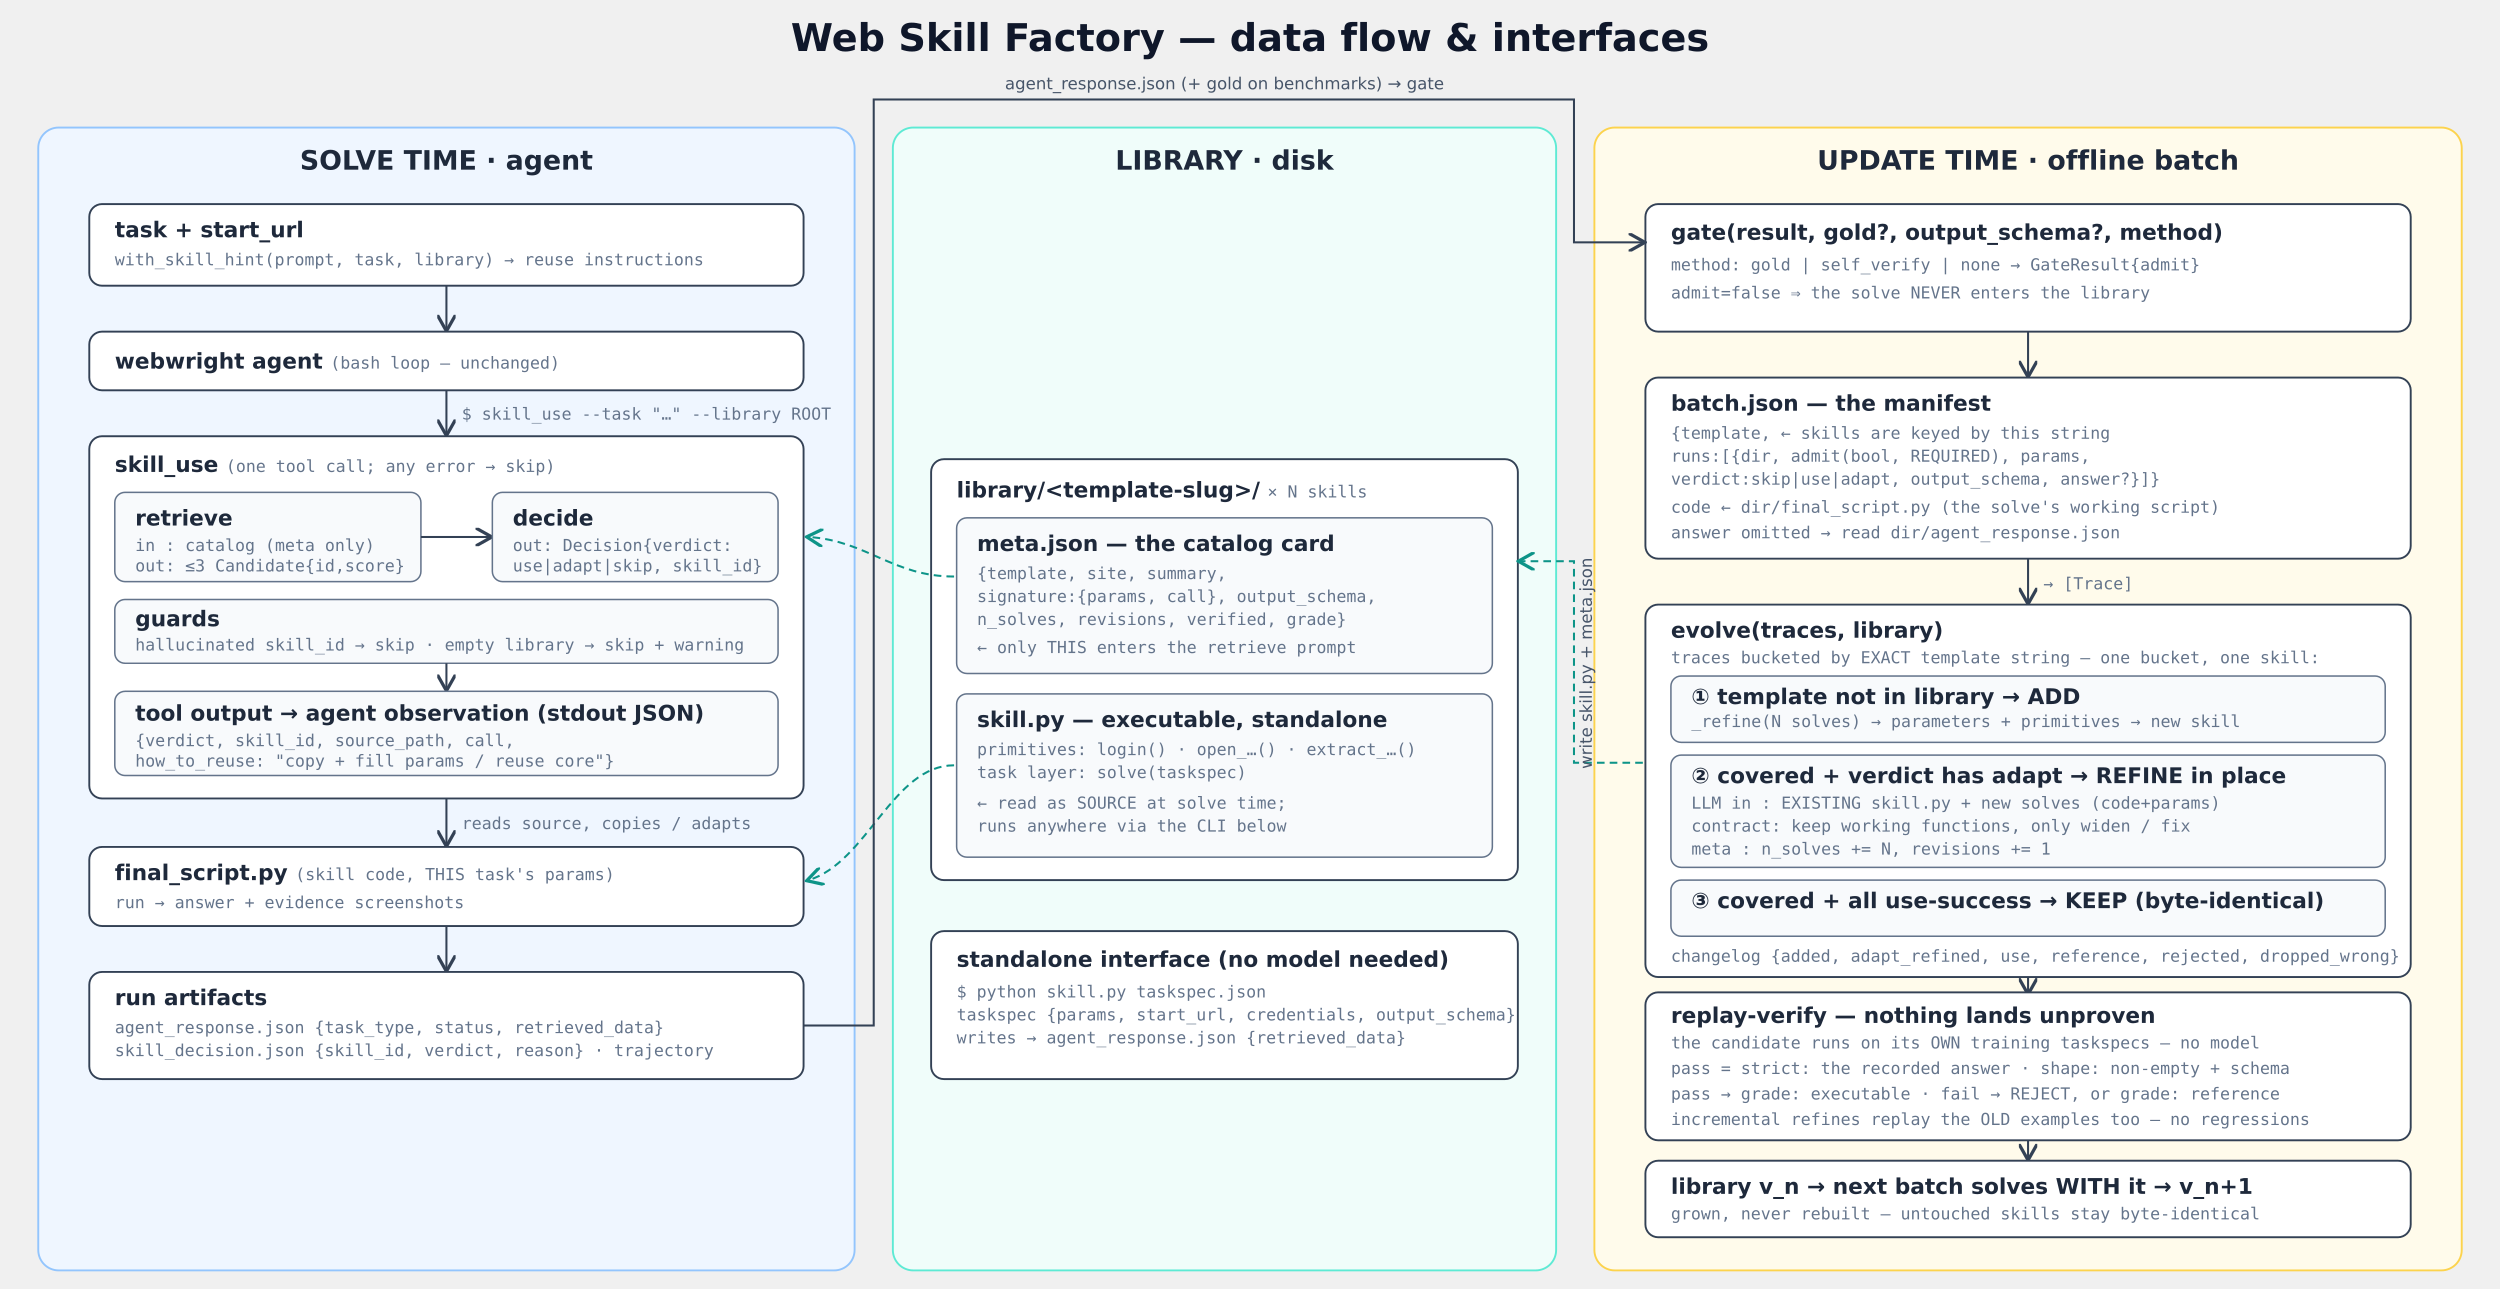
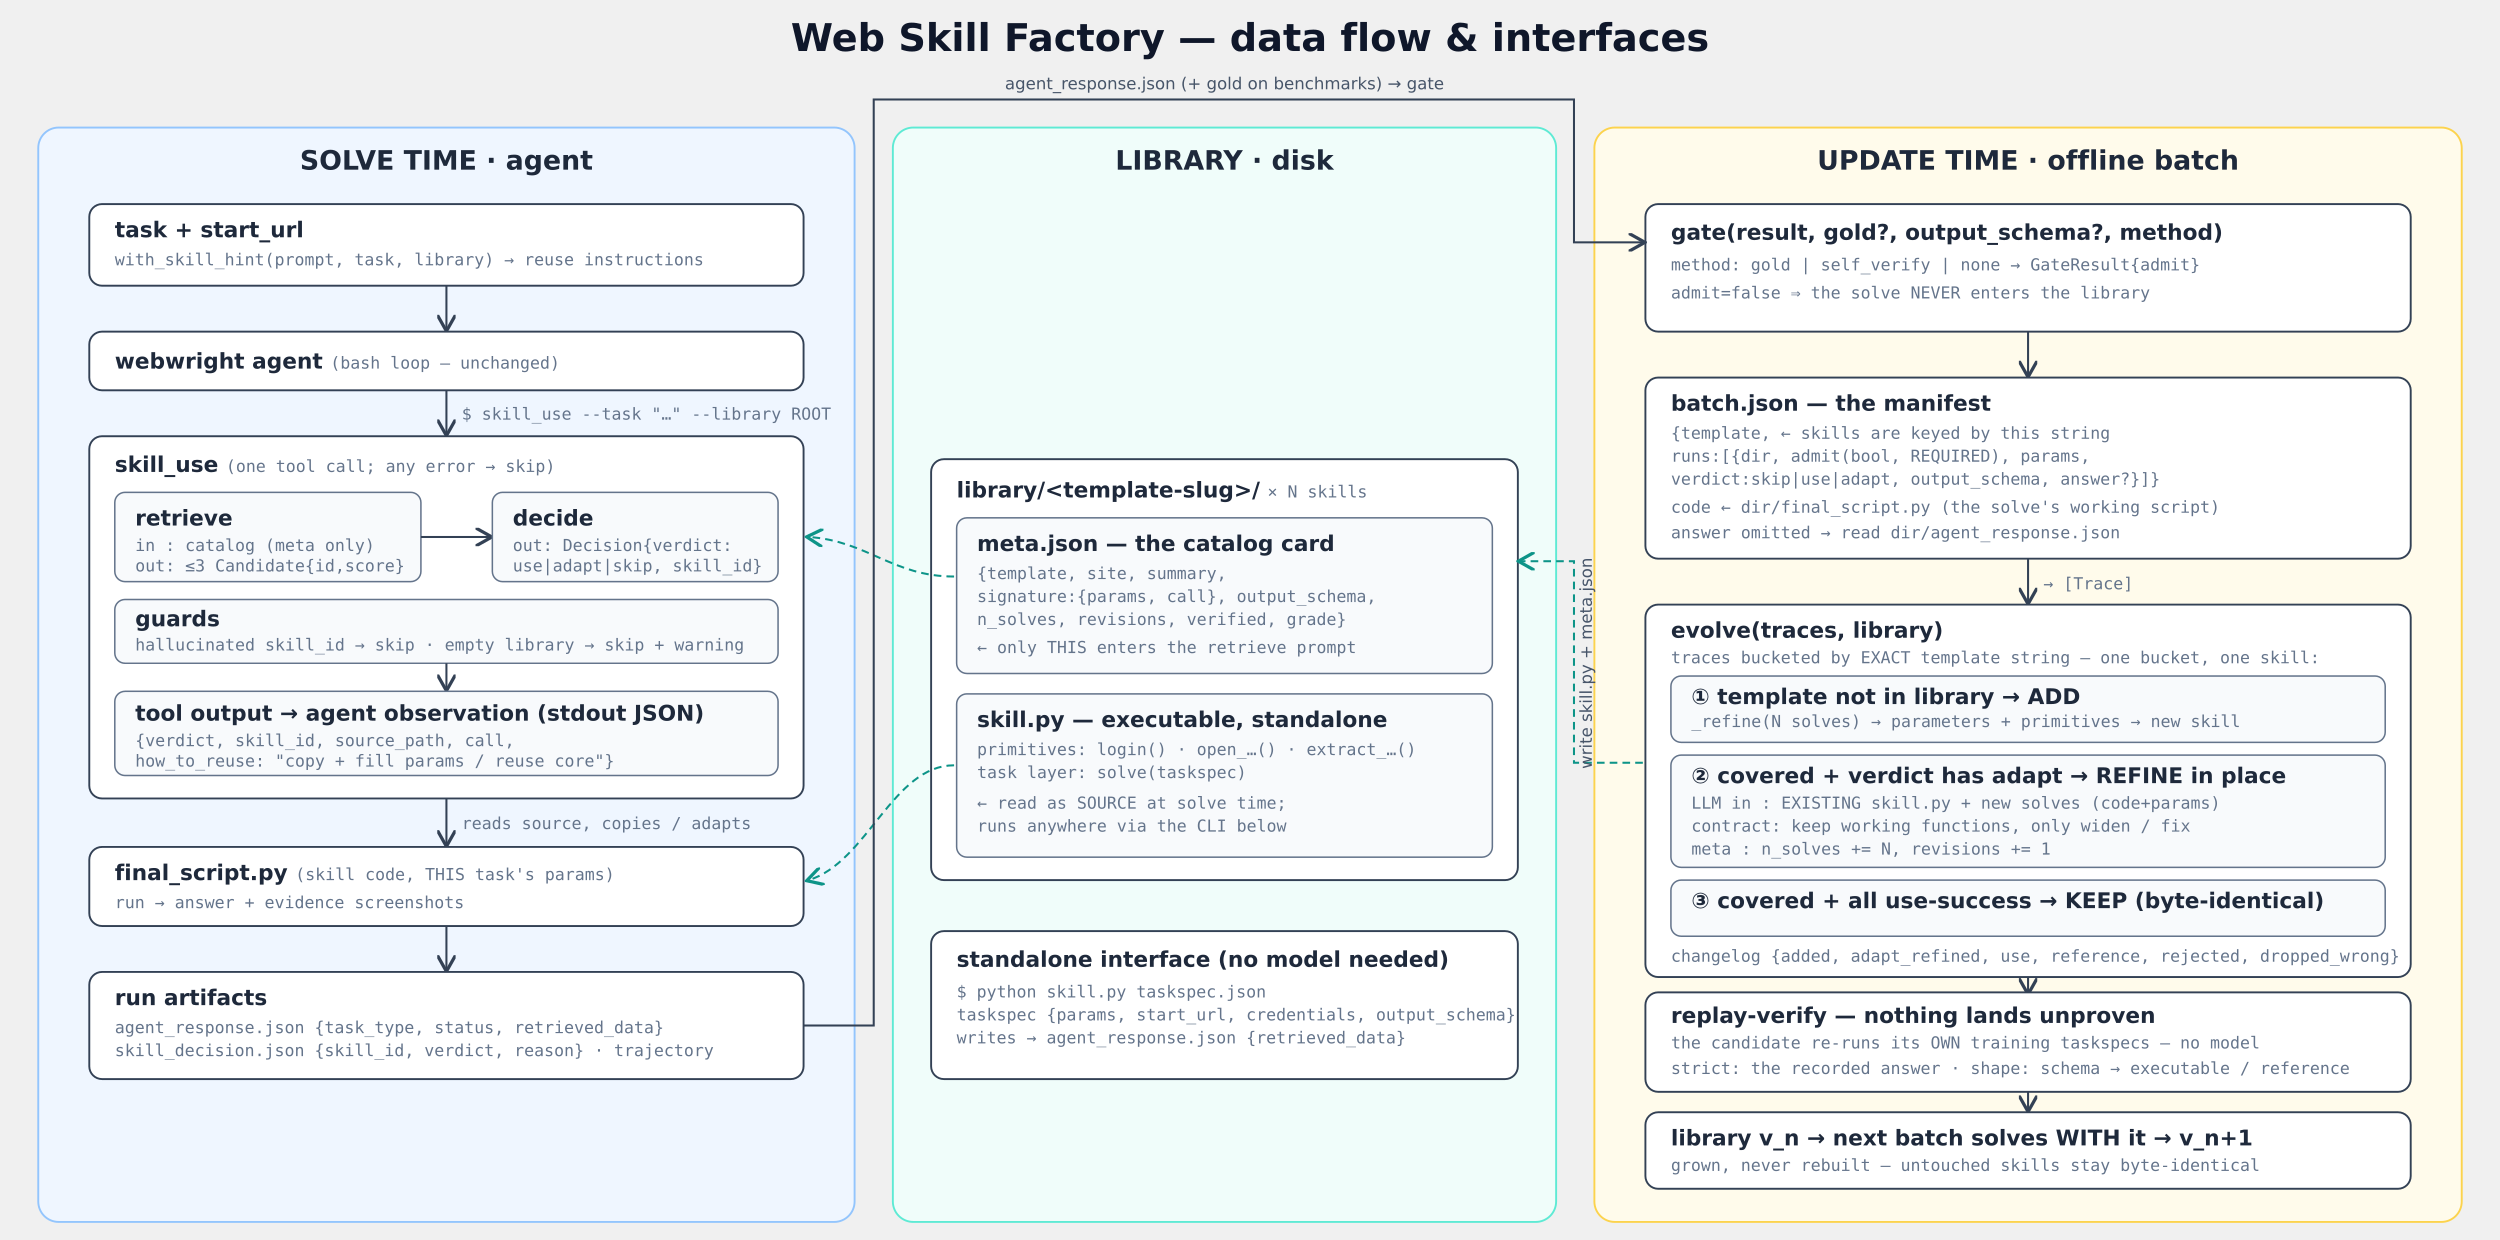
- <svg xmlns="http://www.w3.org/2000/svg" viewBox="0 0 1960 1010" font-family="DejaVu Sans, sans-serif">
+ <svg xmlns="http://www.w3.org/2000/svg" viewBox="0 0 1960 972" font-family="DejaVu Sans, sans-serif">
  <defs>
    <marker id="a" markerWidth="9" markerHeight="9" refX="7" refY="4.5" orient="auto">
      <path d="M0,0 L8,4.5 L0,9" fill="none" stroke="#334155" stroke-width="1.6" />
    </marker>
    <marker id="at" markerWidth="9" markerHeight="9" refX="7" refY="4.5" orient="auto">
      <path d="M0,0 L8,4.5 L0,9" fill="none" stroke="#0d9488" stroke-width="1.6" />
    </marker>
  </defs>
  <style>
    .box  { fill: #ffffff; stroke: #334155; stroke-width: 1.5; rx: 10; }
    .sub  { fill: #f8fafc; stroke: #64748b; stroke-width: 1.2; rx: 8; }
    .t    { fill: #1e293b; font-size: 17px; font-weight: bold; }
    .h    { fill: #1e293b; font-size: 21px; font-weight: bold; }
    .md   { fill: #64748b; font-size: 13px; font-family: "DejaVu Sans Mono", monospace; }
    .lbl  { fill: #475569; font-size: 13px; }
    .fl   { fill: none; stroke: #334155; stroke-width: 1.6; marker-end: url(#a); }
    .fd   { fill: none; stroke: #0d9488; stroke-width: 1.6; stroke-dasharray: 6 4; marker-end: url(#at); }
  </style>
  <text x="980" y="40" text-anchor="middle" font-size="30" font-weight="bold" fill="#0f172a">Web Skill Factory — data flow &amp; interfaces</text>
-   <rect x="30" y="100" width="640" height="896" rx="16" fill="#eff6ff" stroke="#93c5fd" stroke-width="1.5" />
-   <rect x="700" y="100" width="520" height="896" rx="16" fill="#f0fdfa" stroke="#5eead4" stroke-width="1.5" />
-   <rect x="1250" y="100" width="680" height="896" rx="16" fill="#fffbeb" stroke="#fcd34d" stroke-width="1.5" />
+   <rect x="30" y="100" width="640" height="858" rx="16" fill="#eff6ff" stroke="#93c5fd" stroke-width="1.5" />
+   <rect x="700" y="100" width="520" height="858" rx="16" fill="#f0fdfa" stroke="#5eead4" stroke-width="1.5" />
+   <rect x="1250" y="100" width="680" height="858" rx="16" fill="#fffbeb" stroke="#fcd34d" stroke-width="1.5" />
  <text class="h" x="350" y="133" text-anchor="middle" fill="#1d4ed8">SOLVE TIME · agent</text>
  <text class="h" x="960" y="133" text-anchor="middle" fill="#0f766e">LIBRARY · disk</text>
  <text class="h" x="1590" y="133" text-anchor="middle" fill="#b45309">UPDATE TIME · offline batch</text>
  <rect class="box" x="70" y="160" width="560" height="64" />
  <text class="t" x="90" y="186">task + start_url</text>
  <text class="md" x="90" y="208">with_skill_hint(prompt, task, library) → reuse instructions</text>
  <path class="fl" d="M350,224 V258" />
  <rect class="box" x="70" y="260" width="560" height="46" />
  <text class="t" x="90" y="289">webwright agent  <tspan class="md" font-weight="normal">(bash loop — unchanged)</tspan>
  </text>
  <path class="fl" d="M350,306 V340" />
  <text class="md" x="362" y="329">$ skill_use --task "…" --library ROOT</text>
  <rect class="box" x="70" y="342" width="560" height="284" />
  <text class="t" x="90" y="370">skill_use  <tspan class="md" font-weight="normal">(one tool call; any error → skip)</tspan>
  </text>
  <rect class="sub" x="90" y="386" width="240" height="70" />
  <text class="t" x="106" y="412" font-size="15">retrieve</text>
  <text class="md" x="106" y="432">in : catalog (meta only)</text>
  <text class="md" x="106" y="448">out: ≤3 Candidate{id,score}</text>
  <path class="fl" d="M330,421 H384" />
  <rect class="sub" x="386" y="386" width="224" height="70" />
  <text class="t" x="402" y="412" font-size="15">decide</text>
  <text class="md" x="402" y="432">out: Decision{verdict:</text>
  <text class="md" x="402" y="448">use|adapt|skip, skill_id}</text>
  <rect class="sub" x="90" y="470" width="520" height="50" />
  <text class="t" x="106" y="491" font-size="14" fill="#b91c1c">guards</text>
  <text class="md" x="106" y="510">hallucinated skill_id → skip · empty library → skip + warning</text>
  <path class="fl" d="M350,520 V540" />
  <rect class="sub" x="90" y="542" width="520" height="66" />
  <text class="t" x="106" y="565" font-size="14">tool output → agent observation (stdout JSON)</text>
  <text class="md" x="106" y="585">{verdict, skill_id, source_path, call,</text>
  <text class="md" x="106" y="601"> how_to_reuse: "copy + fill params / reuse core"}</text>
  <path class="fl" d="M350,626 V662" />
  <text class="md" x="362" y="650">reads source, copies / adapts</text>
  <rect class="box" x="70" y="664" width="560" height="62" />
  <text class="t" x="90" y="690">final_script.py  <tspan class="md" font-weight="normal">(skill code, THIS task's params)</tspan>
  </text>
  <text class="md" x="90" y="712">run → answer + evidence screenshots</text>
  <path class="fl" d="M350,726 V760" />
  <rect class="box" x="70" y="762" width="560" height="84" />
  <text class="t" x="90" y="788">run artifacts</text>
  <text class="md" x="90" y="810">agent_response.json {task_type, status, retrieved_data}</text>
  <text class="md" x="90" y="828">skill_decision.json {skill_id, verdict, reason} · trajectory</text>
  <rect class="box" x="730" y="360" width="460" height="330" />
  <text class="t" x="750" y="390">library/&lt;template-slug&gt;/  <tspan class="md" font-weight="normal">× N skills</tspan>
  </text>
  <rect class="sub" x="750" y="406" width="420" height="122" />
  <text class="t" x="766" y="432" font-size="15">meta.json — the catalog card</text>
  <text class="md" x="766" y="454">{template, site, summary,</text>
  <text class="md" x="766" y="472"> signature:{params, call}, output_schema,</text>
  <text class="md" x="766" y="490"> n_solves, revisions, verified, grade}</text>
  <text class="md" x="766" y="512" fill="#0f766e">← only THIS enters the retrieve prompt</text>
  <rect class="sub" x="750" y="544" width="420" height="128" />
  <text class="t" x="766" y="570" font-size="15">skill.py — executable, standalone</text>
  <text class="md" x="766" y="592">primitives: login() · open_…() · extract_…()</text>
  <text class="md" x="766" y="610">task layer: solve(taskspec)</text>
  <text class="md" x="766" y="634" fill="#0f766e">← read as SOURCE at solve time;</text>
  <text class="md" x="766" y="652" fill="#0f766e">  runs anywhere via the CLI below</text>
  <rect class="box" x="730" y="730" width="460" height="116" />
  <text class="t" x="750" y="758">standalone interface (no model needed)</text>
  <text class="md" x="750" y="782">$ python skill.py taskspec.json</text>
  <text class="md" x="750" y="800">taskspec {params, start_url, credentials, output_schema}</text>
  <text class="md" x="750" y="818">writes → agent_response.json {retrieved_data}</text>
  <path class="fd" d="M748,452 C700,452 680,424 634,421" />
  <path class="fd" d="M748,600 C700,600 680,676 634,690" />
  <rect class="box" x="1290" y="160" width="600" height="100" />
  <text class="t" x="1310" y="188">gate(result, gold?, output_schema?, method)</text>
  <text class="md" x="1310" y="212">method: gold | self_verify | none → GateResult{admit}</text>
  <text class="md" x="1310" y="234" fill="#b91c1c">admit=false ⇒ the solve NEVER enters the library</text>
  <path class="fl" d="M1590,260 V294" />
  <rect class="box" x="1290" y="296" width="600" height="142" />
  <text class="t" x="1310" y="322">batch.json — the manifest</text>
  <text class="md" x="1310" y="344">{template,   ← skills are keyed by this string</text>
  <text class="md" x="1310" y="362"> runs:[{dir, admit(bool, REQUIRED), params,</text>
  <text class="md" x="1310" y="380">   verdict:skip|use|adapt, output_schema, answer?}]}</text>
  <text class="md" x="1310" y="402" fill="#64748b">code ← dir/final_script.py (the solve's working script)</text>
  <text class="md" x="1310" y="422" fill="#64748b">answer omitted → read dir/agent_response.json</text>
  <path class="fl" d="M1590,438 V472" />
  <text class="md" x="1602" y="462">→ [Trace]</text>
  <rect class="box" x="1290" y="474" width="600" height="292" />
  <text class="t" x="1310" y="500">evolve(traces, library)</text>
  <text class="md" x="1310" y="520" fill="#64748b">traces bucketed by EXACT template string — one bucket, one skill:</text>
  <rect class="sub" x="1310" y="530" width="560" height="52" />
  <text class="t" x="1326" y="552" font-size="14" fill="#15803d">① template not in library → ADD</text>
  <text class="md" x="1326" y="570">_refine(N solves) → parameters + primitives → new skill</text>
  <rect class="sub" x="1310" y="592" width="560" height="88" />
  <text class="t" x="1326" y="614" font-size="14" fill="#b45309">② covered + verdict has adapt → REFINE in place</text>
  <text class="md" x="1326" y="634">LLM in : EXISTING skill.py + new solves (code+params)</text>
  <text class="md" x="1326" y="652">contract: keep working functions, only widen / fix</text>
  <text class="md" x="1326" y="670">meta    : n_solves += N, revisions += 1</text>
  <rect class="sub" x="1310" y="690" width="560" height="44" />
  <text class="t" x="1326" y="712" font-size="14" fill="#64748b">③ covered + all use-success → KEEP (byte-identical)</text>
  <text class="md" x="1310" y="754">changelog {added, adapt_refined, use, reference, rejected, dropped_wrong}</text>
  <path class="fl" d="M1590,766 V778" />
-   <rect class="box" x="1290" y="778" width="600" height="116" stroke="#15803d" />
+   <rect class="box" x="1290" y="778" width="600" height="78" stroke="#15803d" />
  <text class="t" x="1310" y="802" fill="#15803d">replay-verify — nothing lands unproven</text>
-   <text class="md" x="1310" y="822">the candidate runs on its OWN training taskspecs — no model</text>
-   <text class="md" x="1310" y="842">pass = strict: the recorded answer · shape: non-empty + schema</text>
-   <text class="md" x="1310" y="862">pass → grade: executable · fail → REJECT, or grade: reference</text>
-   <text class="md" x="1310" y="882">incremental refines replay the OLD examples too — no regressions</text>
-   <path class="fl" d="M1590,894 V908" />
-   <rect class="box" x="1290" y="910" width="600" height="60" fill="#f0fdfa" stroke="#0d9488" />
-   <text class="t" x="1310" y="936" fill="#0f766e">library v_n → next batch solves WITH it → v_n+1</text>
-   <text class="md" x="1310" y="956">grown, never rebuilt — untouched skills stay byte-identical</text>
+   <text class="md" x="1310" y="822">the candidate re-runs its OWN training taskspecs — no model</text>
+   <text class="md" x="1310" y="842">strict: the recorded answer · shape: schema → executable / reference</text>
+   <path class="fl" d="M1590,856 V870" />
+   <rect class="box" x="1290" y="872" width="600" height="60" fill="#f0fdfa" stroke="#0d9488" />
+   <text class="t" x="1310" y="898" fill="#0f766e">library v_n → next batch solves WITH it → v_n+1</text>
+   <text class="md" x="1310" y="918">grown, never rebuilt — untouched skills stay byte-identical</text>
  <path class="fl" d="M630,804 H685 V78 H1234 V190 H1288" />
  <text class="lbl" x="960" y="70" text-anchor="middle">agent_response.json (+ gold on benchmarks) → gate</text>
  <path class="fd" d="M1288,598 H1234 V440 H1192" />
  <text class="lbl" transform="rotate(-90 1248 520)" x="1248" y="520" text-anchor="middle" fill="#0f766e">write skill.py + meta.json</text>
</svg>
